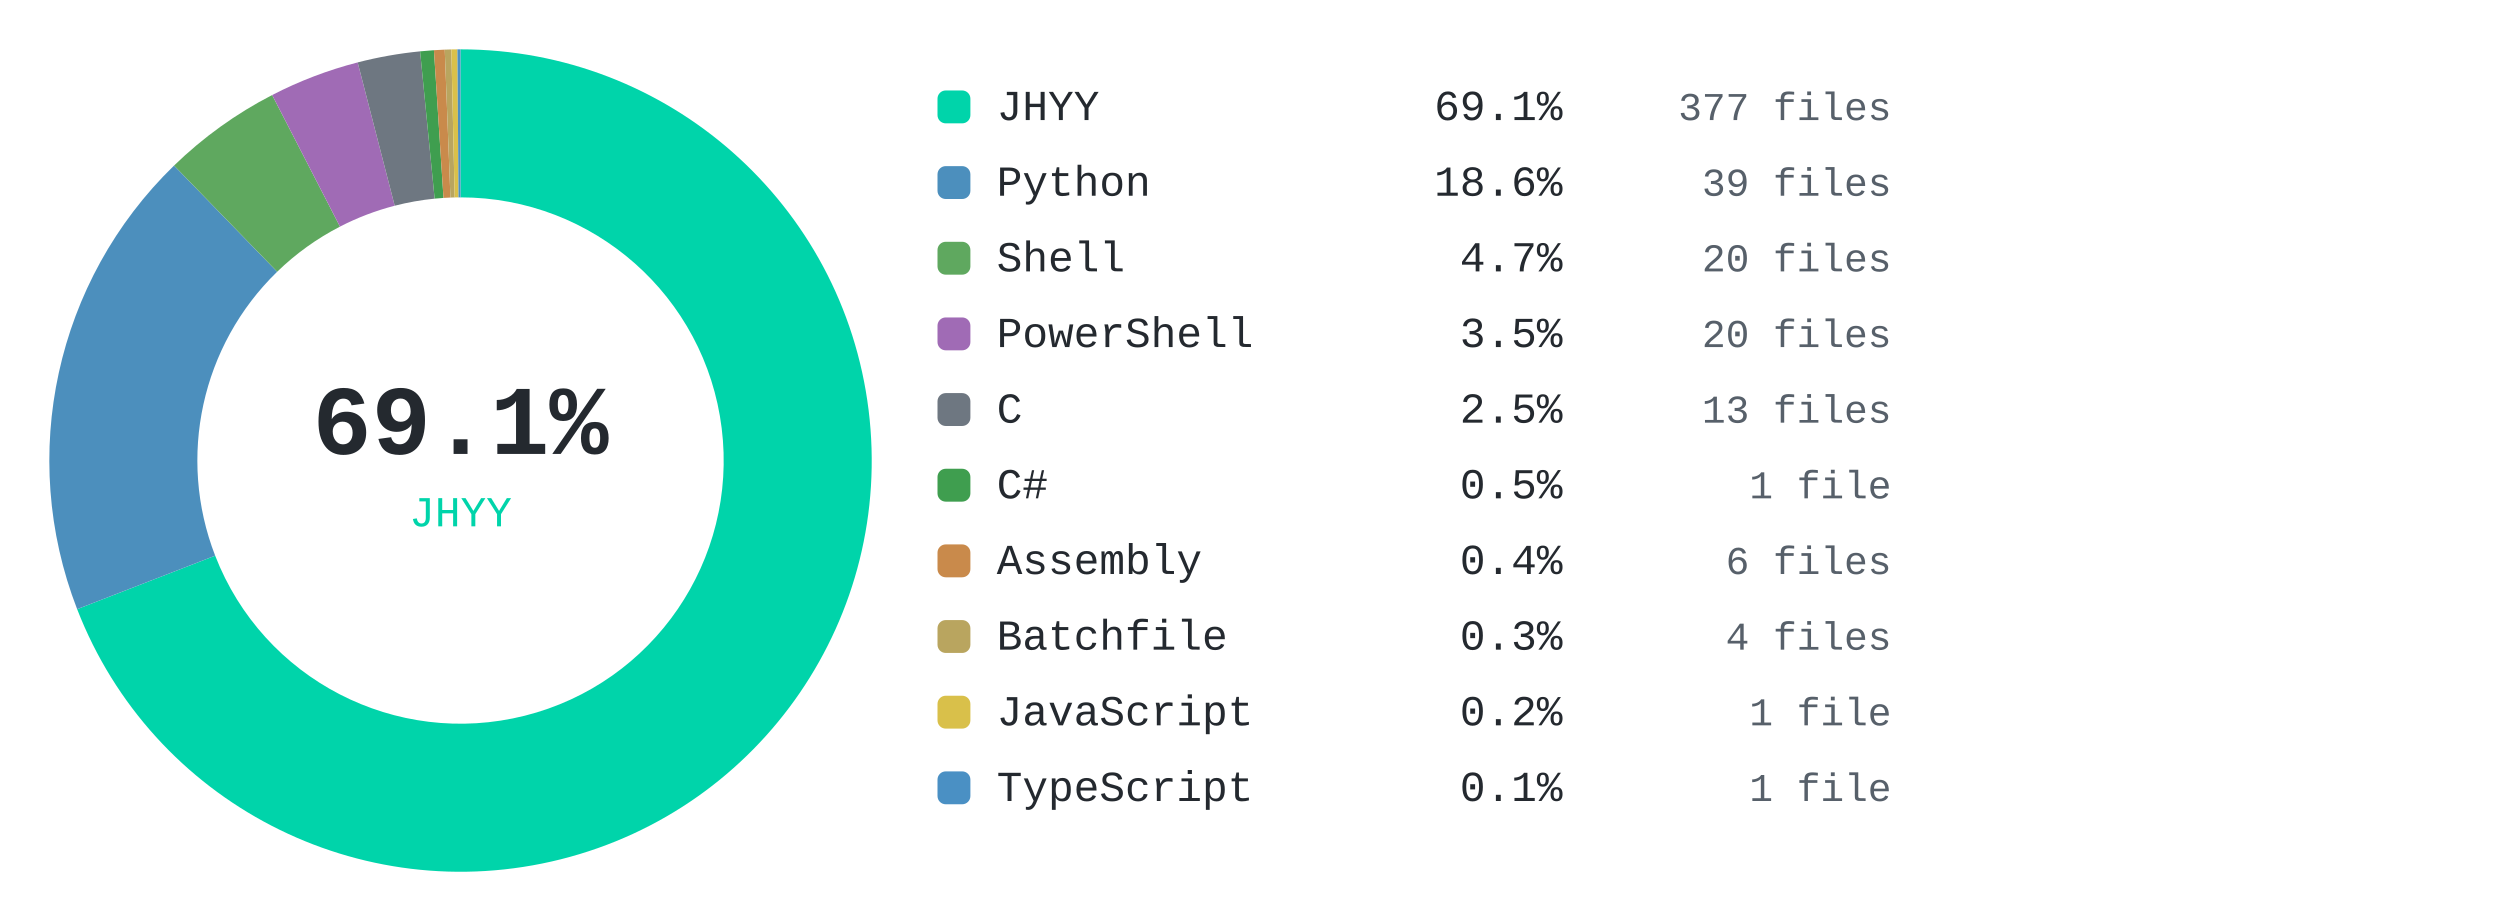
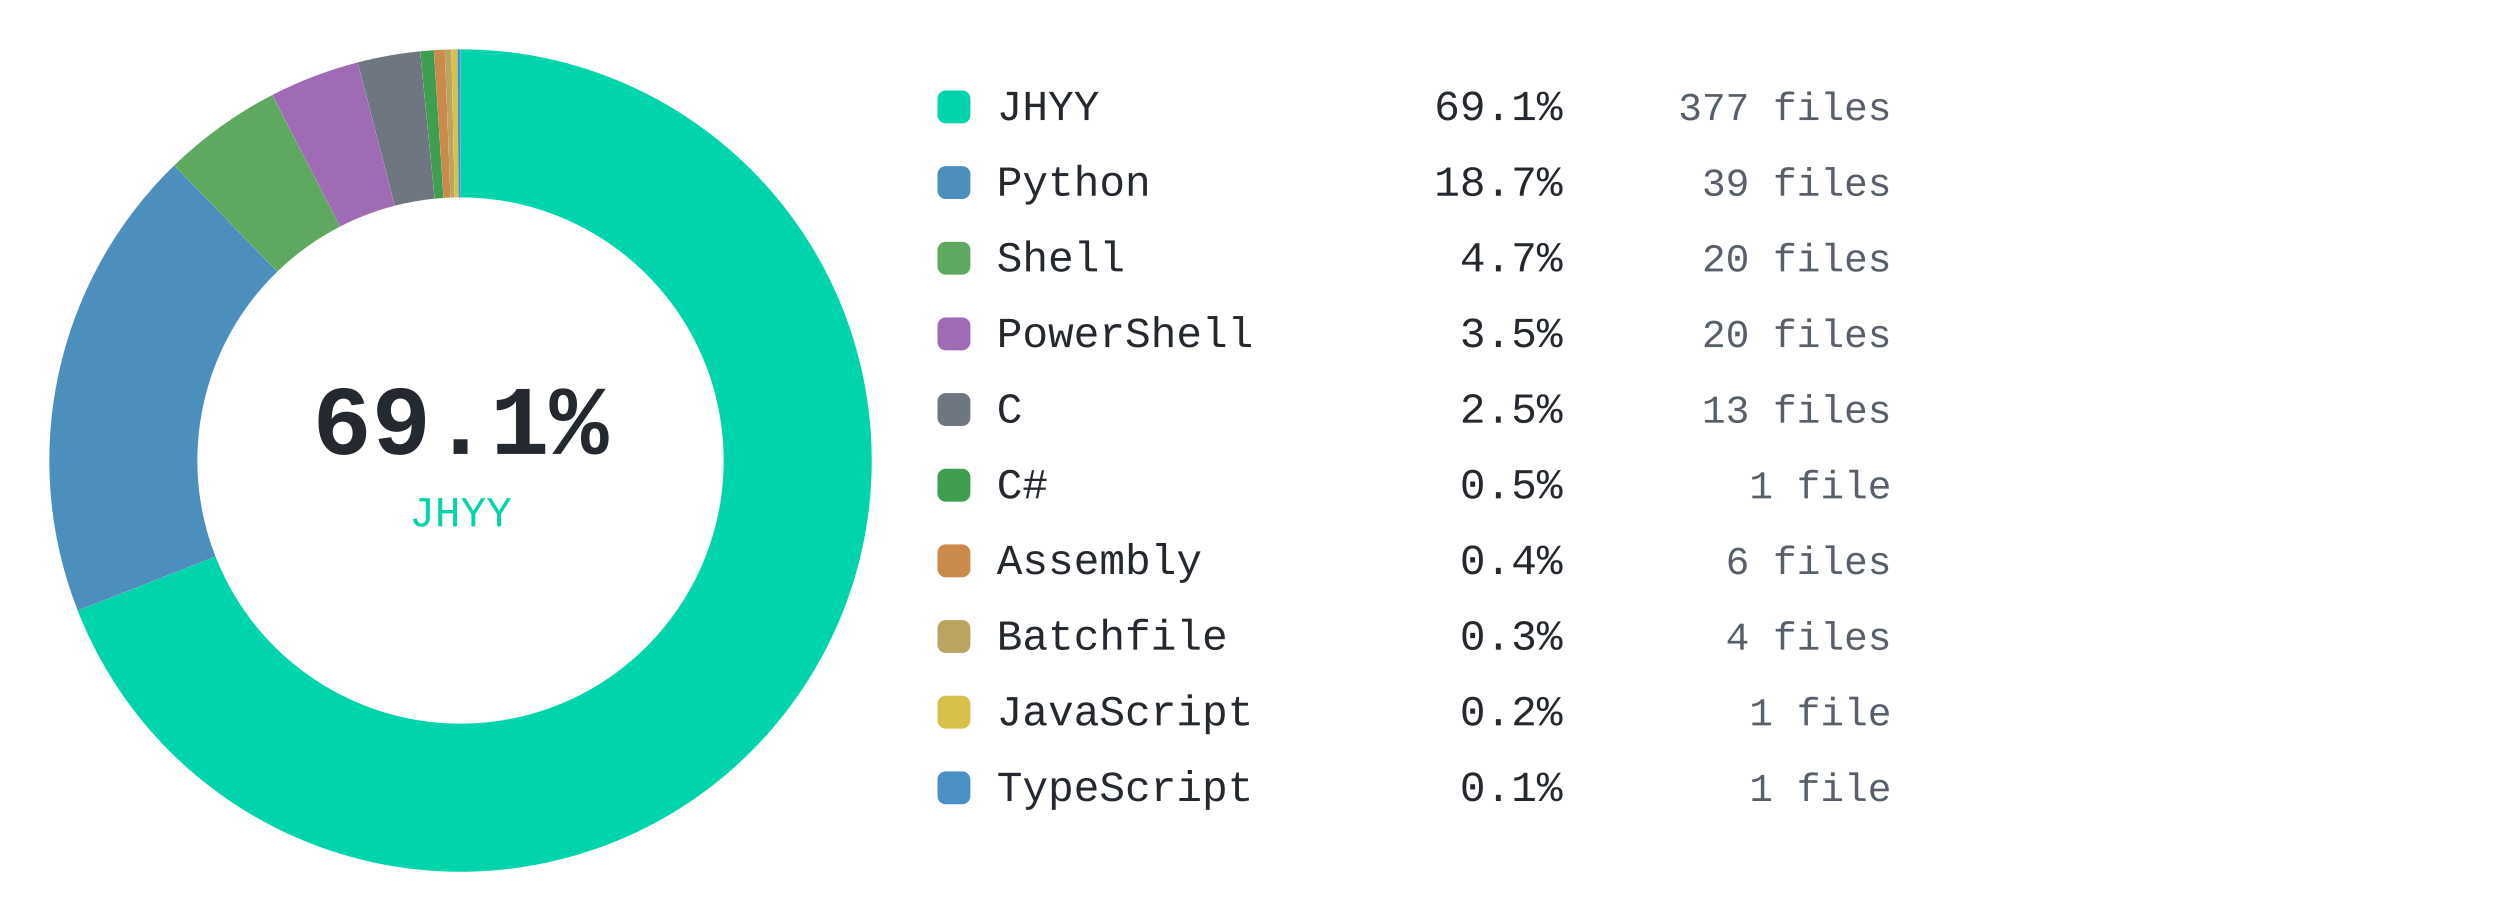
<svg xmlns="http://www.w3.org/2000/svg" width="760" height="280" viewBox="0 0 760 280" role="img" aria-label="Language composition by code lines">
-   <path d="M 140.00 15.00 A 125.0 125.0 0 1 1 23.45 185.18 L 65.41 168.92 A 80.0 80.0 0 1 0 140.00 60.00 Z" fill="#00d4aa" />
-   <path d="M 23.45 185.18 A 125.0 125.0 0 0 1 52.91 50.33 L 84.26 82.61 A 80.0 80.0 0 0 0 65.41 168.92 Z" fill="#4c8fbd" />
-   <path d="M 52.91 50.33 A 125.0 125.0 0 0 1 82.73 28.89 L 103.35 68.89 A 80.0 80.0 0 0 0 84.26 82.61 Z" fill="#5fa85f" />
-   <path d="M 82.73 28.89 A 125.0 125.0 0 0 1 108.73 18.97 L 119.99 62.54 A 80.0 80.0 0 0 0 103.35 68.89 Z" fill="#a06bb5" />
-   <path d="M 108.73 18.97 A 125.0 125.0 0 0 1 127.71 15.61 L 132.13 60.39 A 80.0 80.0 0 0 0 119.99 62.54 Z" fill="#6e7781" />
-   <path d="M 127.71 15.61 A 125.0 125.0 0 0 1 131.91 15.26 L 134.82 60.17 A 80.0 80.0 0 0 0 132.13 60.39 Z" fill="#3f9e4f" />
-   <path d="M 131.91 15.26 A 125.0 125.0 0 0 1 135.20 15.09 L 136.93 60.06 A 80.0 80.0 0 0 0 134.82 60.17 Z" fill="#c98a4b" />
-   <path d="M 135.20 15.09 A 125.0 125.0 0 0 1 137.21 15.03 L 138.22 60.02 A 80.0 80.0 0 0 0 136.93 60.06 Z" fill="#b9a55f" />
+   <path d="M 140.00 15.00 A 125.0 125.0 0 1 1 23.62 185.62 L 65.52 169.20 A 80.0 80.0 0 1 0 140.00 60.00 Z" fill="#00d4aa" />
+   <path d="M 23.62 185.62 A 125.0 125.0 0 0 1 52.97 50.27 L 84.30 82.57 A 80.0 80.0 0 0 0 65.52 169.20 Z" fill="#4c8fbd" />
+   <path d="M 52.97 50.27 A 125.0 125.0 0 0 1 82.78 28.87 L 103.38 68.87 A 80.0 80.0 0 0 0 84.30 82.57 Z" fill="#5fa85f" />
+   <path d="M 82.78 28.87 A 125.0 125.0 0 0 1 108.75 18.97 L 120.00 62.54 A 80.0 80.0 0 0 0 103.38 68.87 Z" fill="#a06bb5" />
+   <path d="M 108.75 18.97 A 125.0 125.0 0 0 1 127.72 15.60 L 132.14 60.39 A 80.0 80.0 0 0 0 120.00 62.54 Z" fill="#6e7781" />
+   <path d="M 127.72 15.60 A 125.0 125.0 0 0 1 131.91 15.26 L 134.82 60.17 A 80.0 80.0 0 0 0 132.14 60.39 Z" fill="#3f9e4f" />
+   <path d="M 131.91 15.26 A 125.0 125.0 0 0 1 135.21 15.09 L 136.93 60.06 A 80.0 80.0 0 0 0 134.82 60.17 Z" fill="#c98a4b" />
+   <path d="M 135.21 15.09 A 125.0 125.0 0 0 1 137.21 15.03 L 138.22 60.02 A 80.0 80.0 0 0 0 136.93 60.06 Z" fill="#b9a55f" />
  <path d="M 137.21 15.03 A 125.0 125.0 0 0 1 139.05 15.00 L 139.39 60.00 A 80.0 80.0 0 0 0 138.22 60.02 Z" fill="#d9c04a" />
  <path d="M 139.05 15.00 A 125.0 125.0 0 0 1 140.00 15.00 L 140.00 60.00 A 80.0 80.0 0 0 0 139.39 60.00 Z" fill="#4a90c4" />
  <text x="140.0" y="138.0" font-family="SFMono-Regular,Consolas,Liberation Mono,monospace" font-size="30" font-weight="700" fill="#24292f" text-anchor="middle">69.1%</text>
  <text x="140.0" y="160.0" font-family="SFMono-Regular,Consolas,Liberation Mono,monospace" font-size="13" fill="#00d4aa" text-anchor="middle">JHYY</text>
  <rect x="285" y="27.5" width="10" height="10" rx="2.5" fill="#00d4aa" />
  <text x="303" y="36.5" font-family="SFMono-Regular,Consolas,Liberation Mono,monospace" font-size="13" fill="#24292f">JHYY</text>
  <text x="475" y="36.5" font-family="SFMono-Regular,Consolas,Liberation Mono,monospace" font-size="13" fill="#24292f" text-anchor="end">69.1%</text>
  <text x="575" y="36.5" font-family="SFMono-Regular,Consolas,Liberation Mono,monospace" font-size="12" fill="#57606a" text-anchor="end">377 files</text>
  <rect x="285" y="50.5" width="10" height="10" rx="2.5" fill="#4c8fbd" />
  <text x="303" y="59.5" font-family="SFMono-Regular,Consolas,Liberation Mono,monospace" font-size="13" fill="#24292f">Python</text>
-   <text x="475" y="59.5" font-family="SFMono-Regular,Consolas,Liberation Mono,monospace" font-size="13" fill="#24292f" text-anchor="end">18.6%</text>
+   <text x="475" y="59.5" font-family="SFMono-Regular,Consolas,Liberation Mono,monospace" font-size="13" fill="#24292f" text-anchor="end">18.7%</text>
  <text x="575" y="59.5" font-family="SFMono-Regular,Consolas,Liberation Mono,monospace" font-size="12" fill="#57606a" text-anchor="end">39 files</text>
  <rect x="285" y="73.5" width="10" height="10" rx="2.5" fill="#5fa85f" />
  <text x="303" y="82.5" font-family="SFMono-Regular,Consolas,Liberation Mono,monospace" font-size="13" fill="#24292f">Shell</text>
  <text x="475" y="82.5" font-family="SFMono-Regular,Consolas,Liberation Mono,monospace" font-size="13" fill="#24292f" text-anchor="end">4.7%</text>
  <text x="575" y="82.5" font-family="SFMono-Regular,Consolas,Liberation Mono,monospace" font-size="12" fill="#57606a" text-anchor="end">20 files</text>
  <rect x="285" y="96.5" width="10" height="10" rx="2.5" fill="#a06bb5" />
  <text x="303" y="105.5" font-family="SFMono-Regular,Consolas,Liberation Mono,monospace" font-size="13" fill="#24292f">PowerShell</text>
  <text x="475" y="105.5" font-family="SFMono-Regular,Consolas,Liberation Mono,monospace" font-size="13" fill="#24292f" text-anchor="end">3.5%</text>
  <text x="575" y="105.5" font-family="SFMono-Regular,Consolas,Liberation Mono,monospace" font-size="12" fill="#57606a" text-anchor="end">20 files</text>
  <rect x="285" y="119.5" width="10" height="10" rx="2.5" fill="#6e7781" />
  <text x="303" y="128.5" font-family="SFMono-Regular,Consolas,Liberation Mono,monospace" font-size="13" fill="#24292f">C</text>
  <text x="475" y="128.5" font-family="SFMono-Regular,Consolas,Liberation Mono,monospace" font-size="13" fill="#24292f" text-anchor="end">2.5%</text>
  <text x="575" y="128.5" font-family="SFMono-Regular,Consolas,Liberation Mono,monospace" font-size="12" fill="#57606a" text-anchor="end">13 files</text>
  <rect x="285" y="142.5" width="10" height="10" rx="2.5" fill="#3f9e4f" />
  <text x="303" y="151.5" font-family="SFMono-Regular,Consolas,Liberation Mono,monospace" font-size="13" fill="#24292f">C#</text>
  <text x="475" y="151.5" font-family="SFMono-Regular,Consolas,Liberation Mono,monospace" font-size="13" fill="#24292f" text-anchor="end">0.5%</text>
  <text x="575" y="151.5" font-family="SFMono-Regular,Consolas,Liberation Mono,monospace" font-size="12" fill="#57606a" text-anchor="end">1 file</text>
  <rect x="285" y="165.5" width="10" height="10" rx="2.5" fill="#c98a4b" />
  <text x="303" y="174.5" font-family="SFMono-Regular,Consolas,Liberation Mono,monospace" font-size="13" fill="#24292f">Assembly</text>
  <text x="475" y="174.5" font-family="SFMono-Regular,Consolas,Liberation Mono,monospace" font-size="13" fill="#24292f" text-anchor="end">0.4%</text>
  <text x="575" y="174.5" font-family="SFMono-Regular,Consolas,Liberation Mono,monospace" font-size="12" fill="#57606a" text-anchor="end">6 files</text>
  <rect x="285" y="188.5" width="10" height="10" rx="2.5" fill="#b9a55f" />
  <text x="303" y="197.5" font-family="SFMono-Regular,Consolas,Liberation Mono,monospace" font-size="13" fill="#24292f">Batchfile</text>
  <text x="475" y="197.5" font-family="SFMono-Regular,Consolas,Liberation Mono,monospace" font-size="13" fill="#24292f" text-anchor="end">0.3%</text>
  <text x="575" y="197.5" font-family="SFMono-Regular,Consolas,Liberation Mono,monospace" font-size="12" fill="#57606a" text-anchor="end">4 files</text>
  <rect x="285" y="211.5" width="10" height="10" rx="2.5" fill="#d9c04a" />
  <text x="303" y="220.5" font-family="SFMono-Regular,Consolas,Liberation Mono,monospace" font-size="13" fill="#24292f">JavaScript</text>
  <text x="475" y="220.5" font-family="SFMono-Regular,Consolas,Liberation Mono,monospace" font-size="13" fill="#24292f" text-anchor="end">0.2%</text>
  <text x="575" y="220.5" font-family="SFMono-Regular,Consolas,Liberation Mono,monospace" font-size="12" fill="#57606a" text-anchor="end">1 file</text>
  <rect x="285" y="234.5" width="10" height="10" rx="2.5" fill="#4a90c4" />
  <text x="303" y="243.5" font-family="SFMono-Regular,Consolas,Liberation Mono,monospace" font-size="13" fill="#24292f">TypeScript</text>
  <text x="475" y="243.5" font-family="SFMono-Regular,Consolas,Liberation Mono,monospace" font-size="13" fill="#24292f" text-anchor="end">0.1%</text>
  <text x="575" y="243.5" font-family="SFMono-Regular,Consolas,Liberation Mono,monospace" font-size="12" fill="#57606a" text-anchor="end">1 file</text>
</svg>
